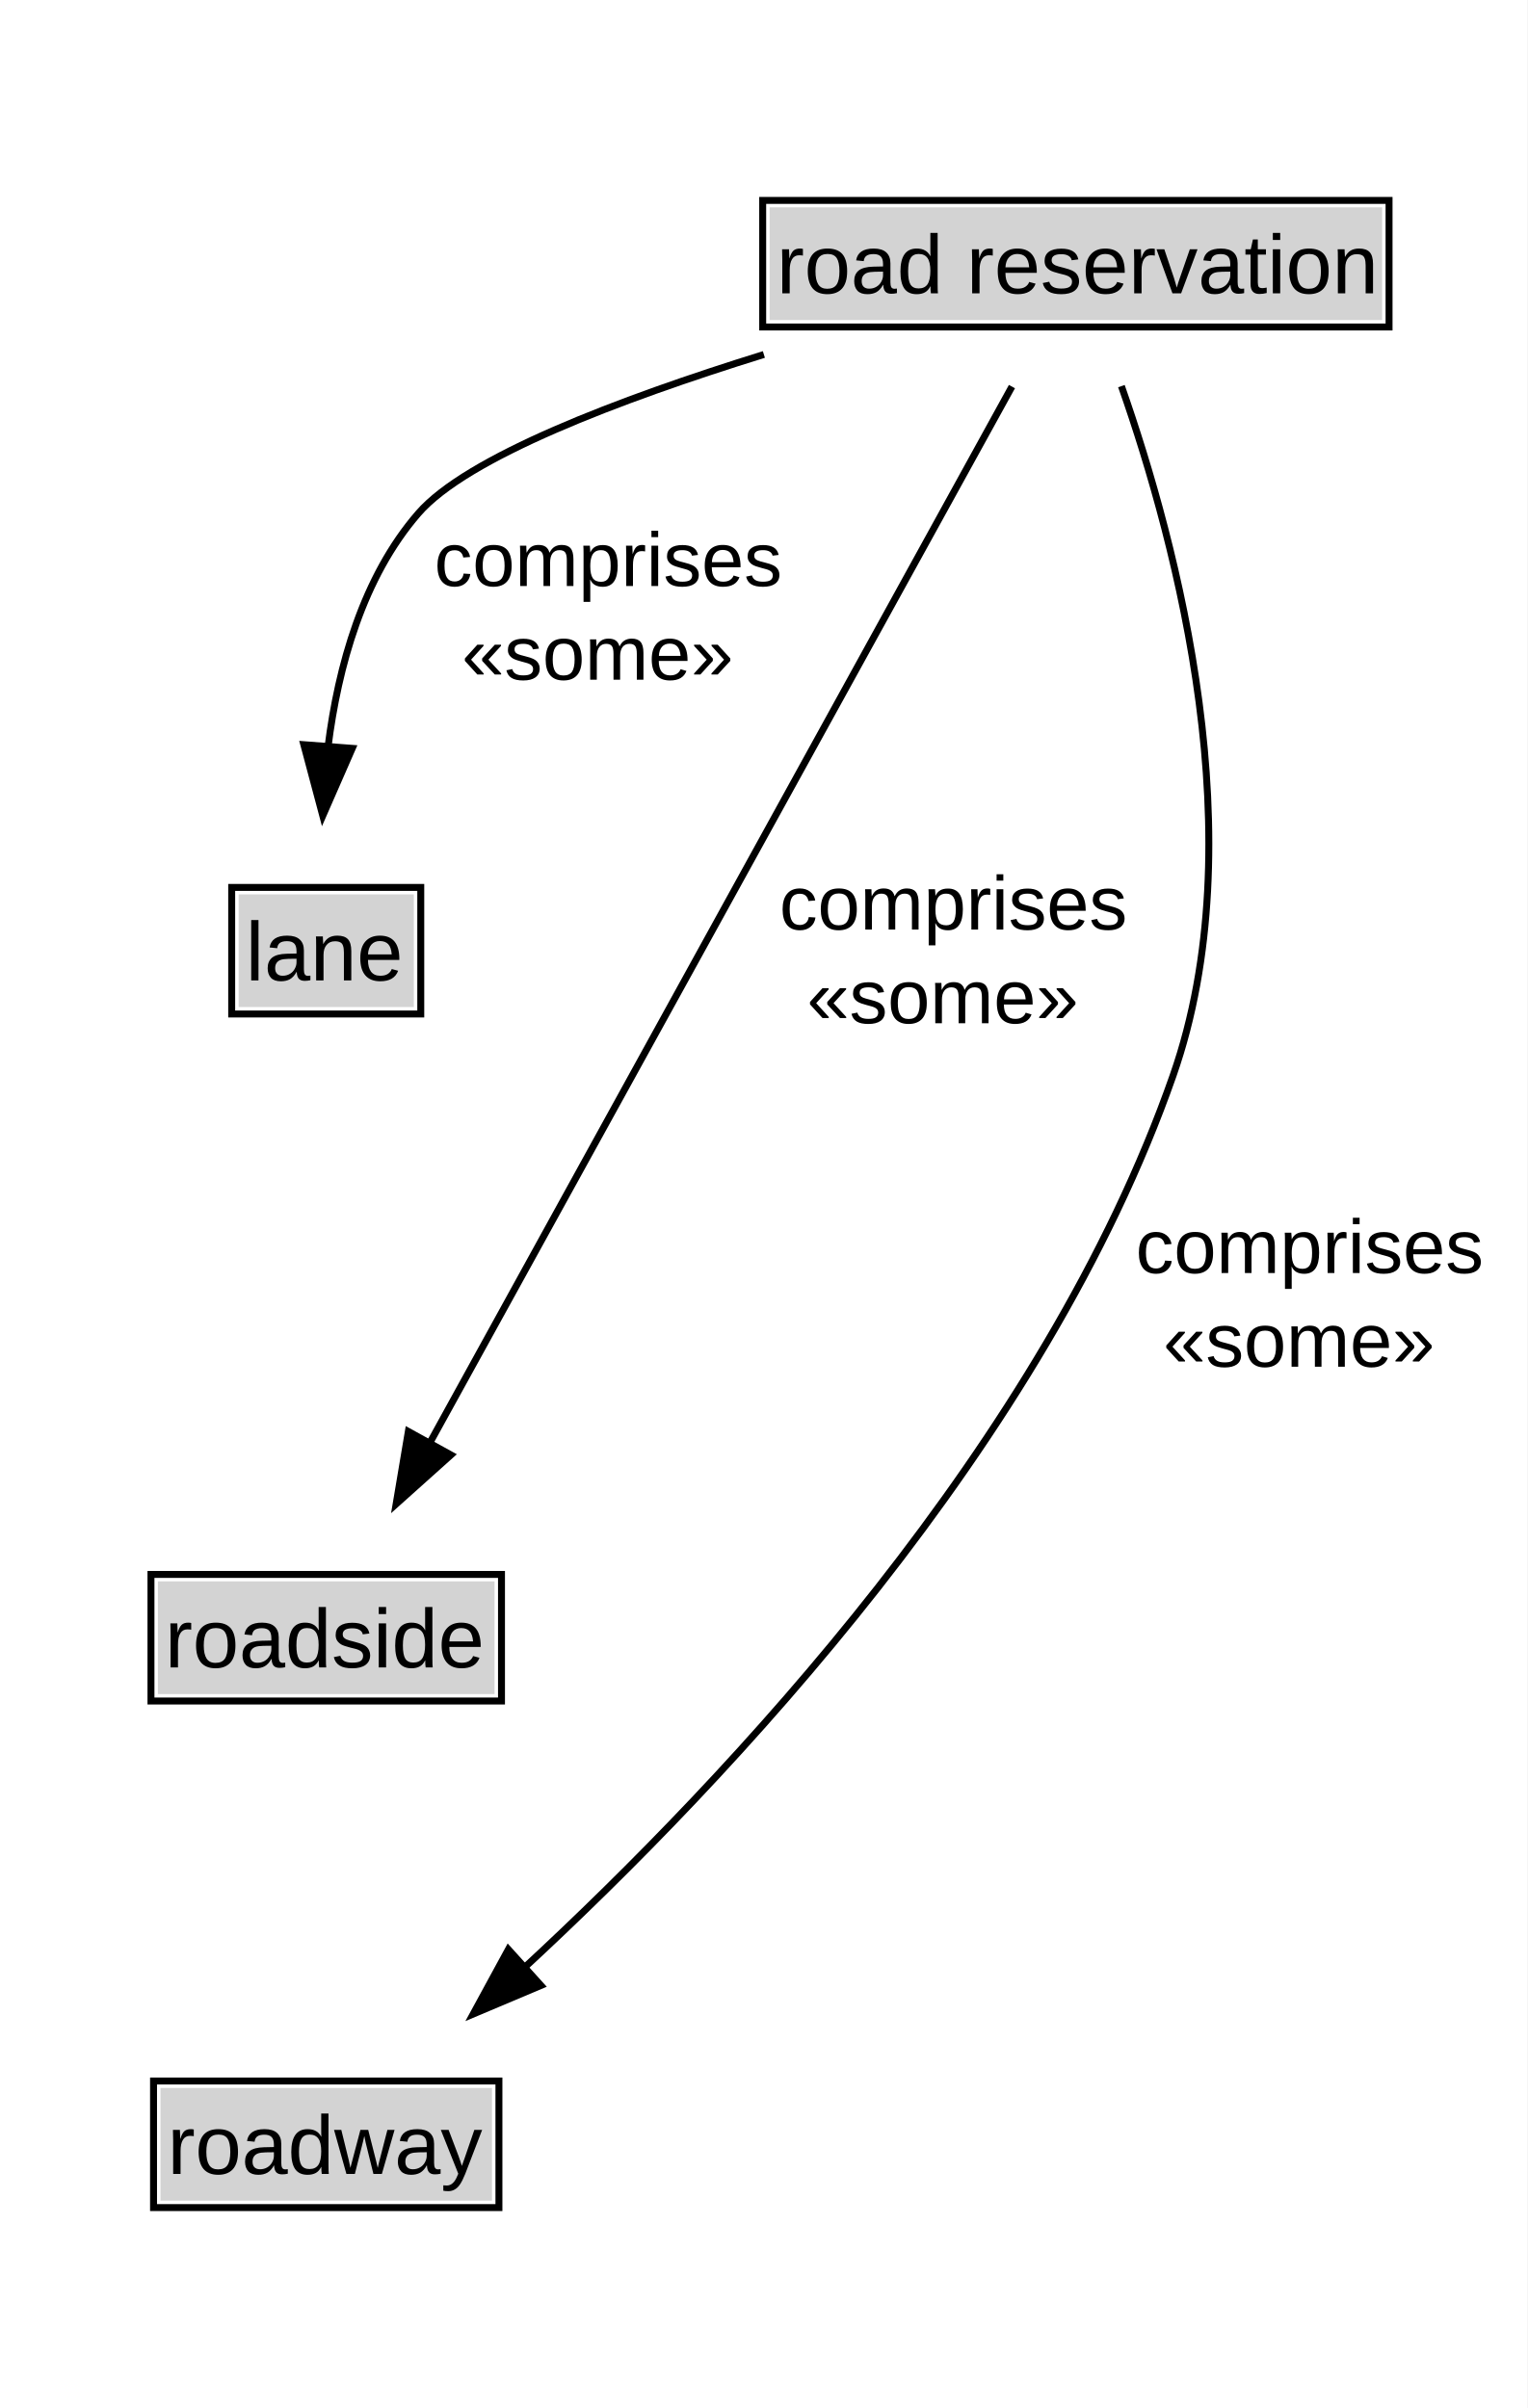
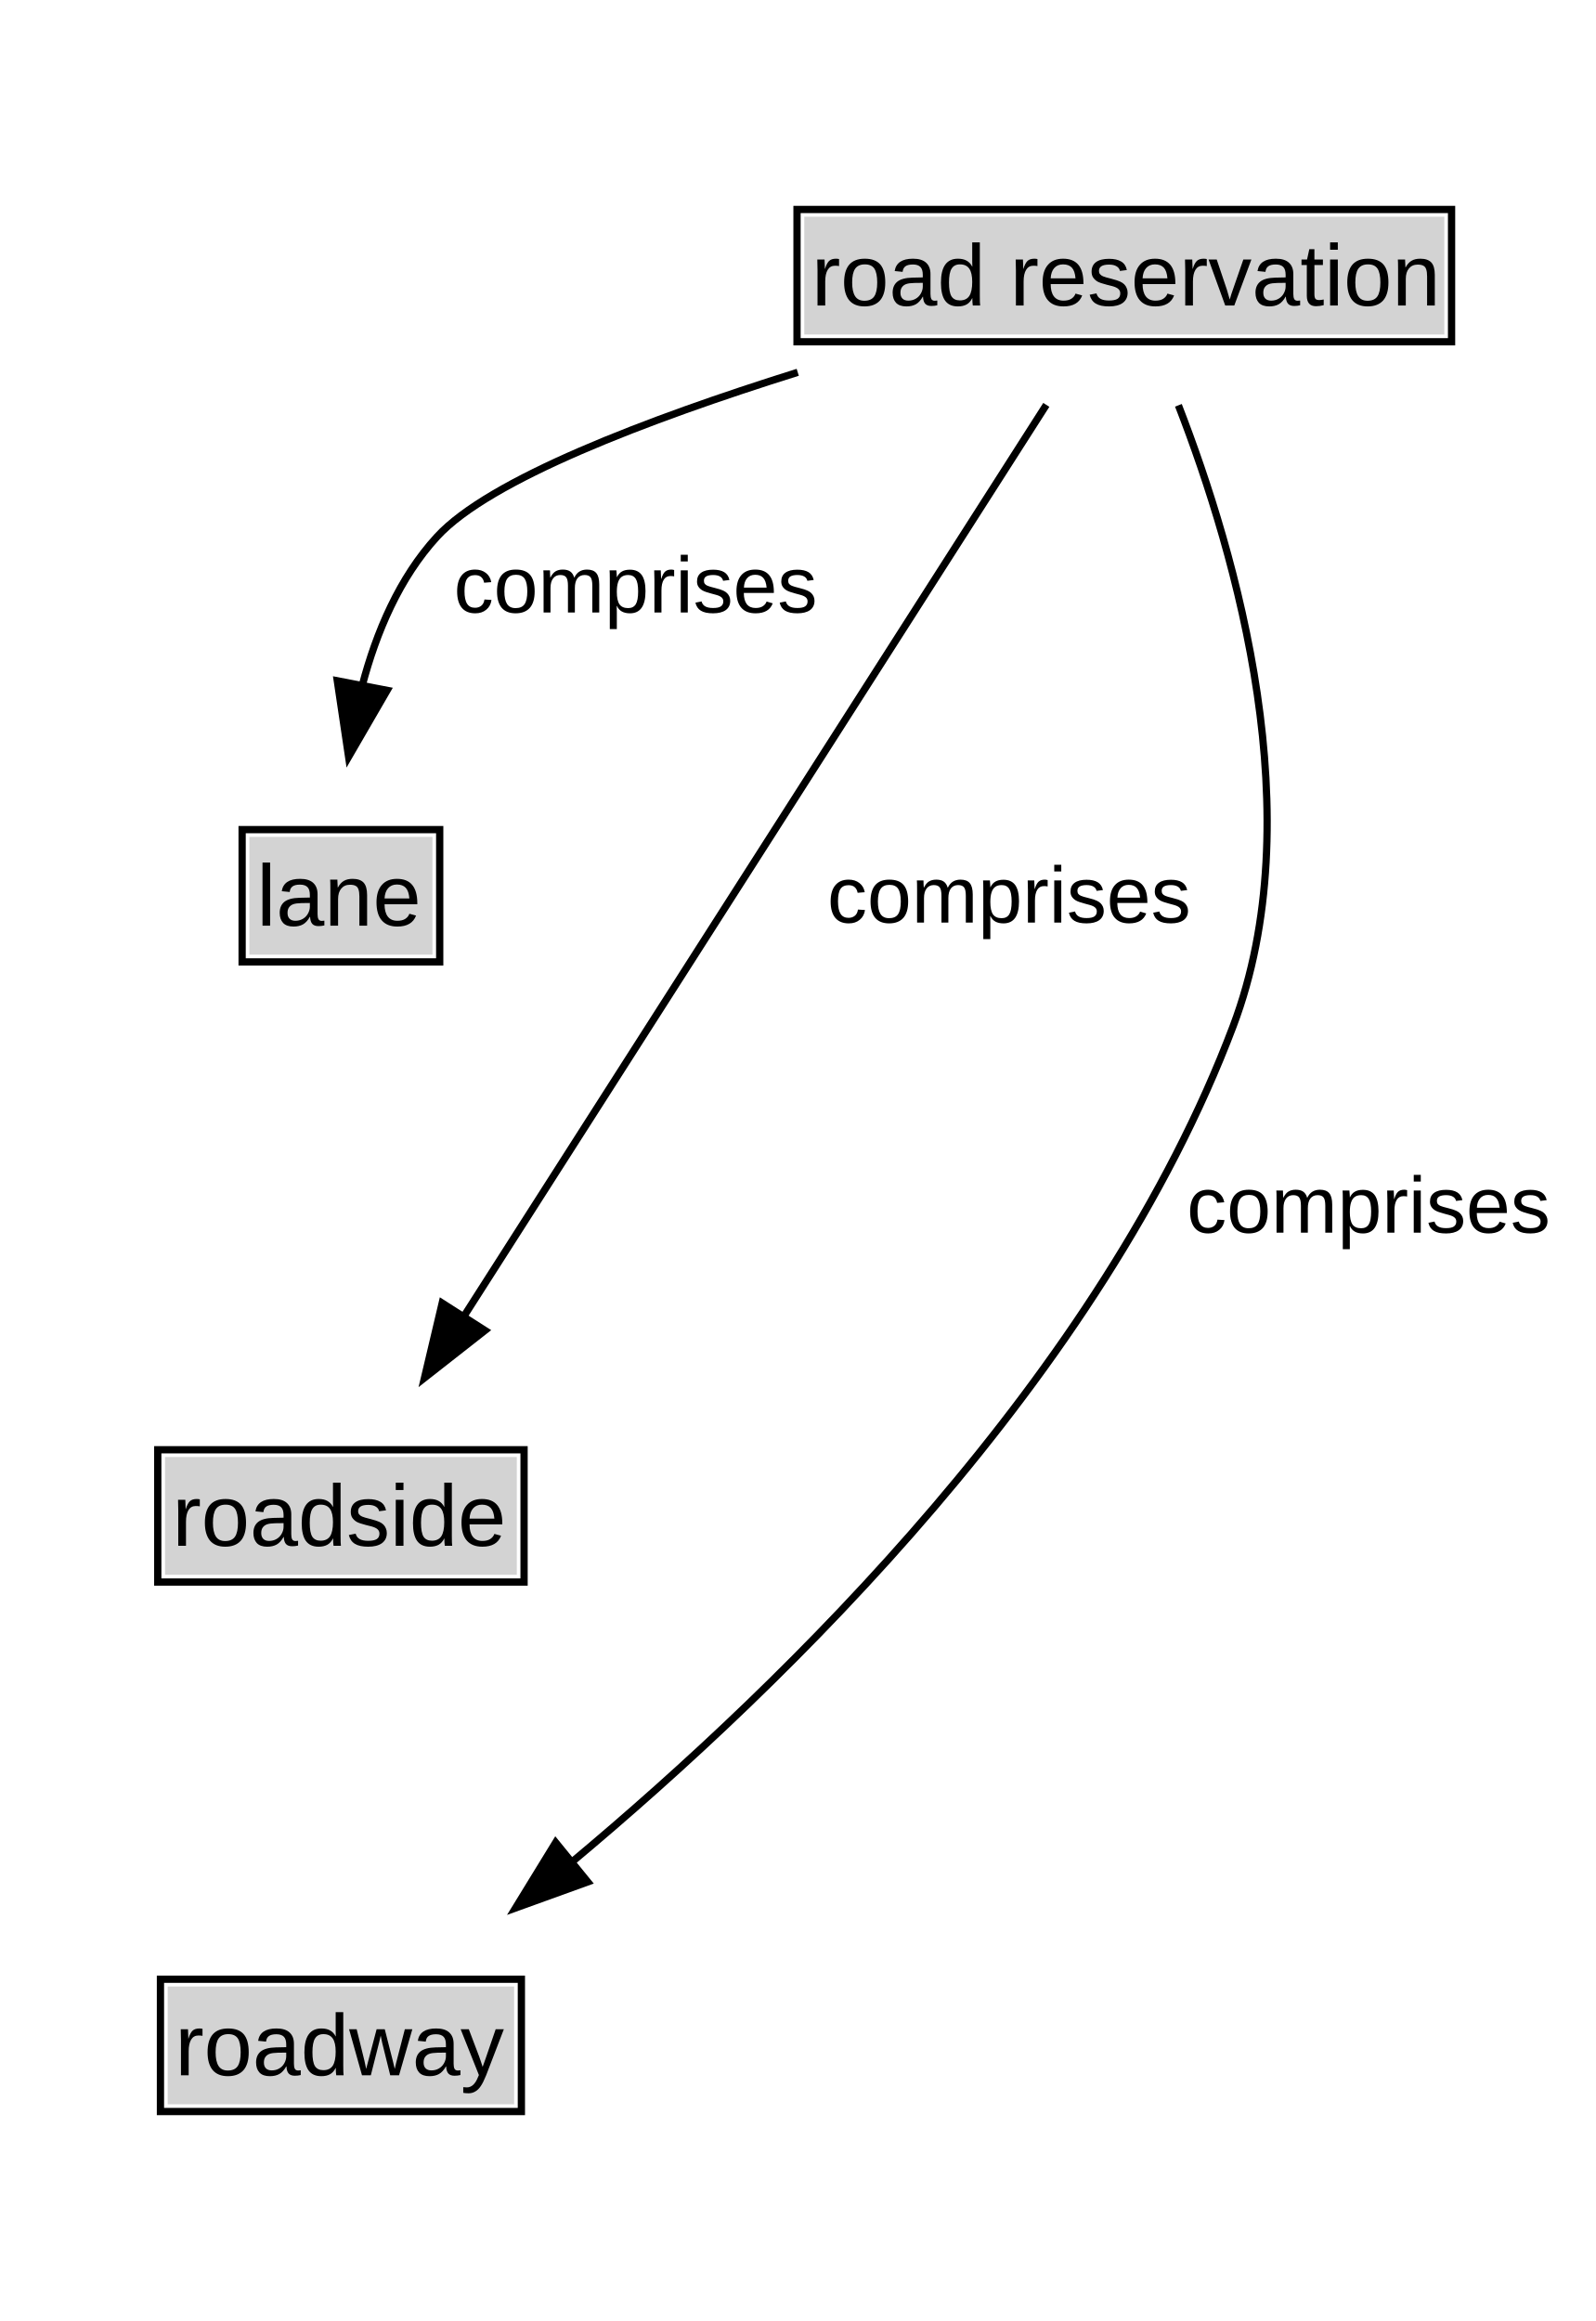
- <svg xmlns="http://www.w3.org/2000/svg" xmlns:xlink="http://www.w3.org/1999/xlink" width="220pt" height="347pt" viewBox="0.00 0.00 220.00 347.00">
-   <g id="graph0" class="graph" transform="scale(1 1) rotate(0) translate(4 343)">
-     <polygon fill="white" stroke="none" points="-4,4 -4,-343 216.05,-343 216.05,4 -4,4" />
+ <svg xmlns="http://www.w3.org/2000/svg" xmlns:xlink="http://www.w3.org/1999/xlink" width="220pt" height="320pt" viewBox="0.00 0.00 220.00 320.00">
+   <g id="graph0" class="graph" transform="scale(1 1) rotate(0) translate(4 316)">
+     <polygon fill="white" stroke="none" points="-4,4 -4,-316 216.04,-316 216.04,4 -4,4" />
    <g id="clust2" class="cluster">
</g>
    <g id="node1" class="node">
-       <g id="a_node1">
-         <a xlink:href="../classes/itsVocabulary__road reservation.md" xlink:title="&lt;TABLE&gt;">
-           <polygon fill="lightgray" stroke="none" points="106.88,-296.88 106.88,-313.12 195.12,-313.12 195.12,-296.88 106.88,-296.88" />
-           <text xml:space="preserve" text-anchor="start" x="107.88" y="-300.73" font-family="Arial" font-size="12.00">road reservation</text>
-           <polygon fill="none" stroke="black" points="105.88,-295.88 105.88,-314.12 196.12,-314.12 196.12,-295.88 105.88,-295.88" />
-         </a>
-       </g>
+       <polygon fill="lightgray" stroke="none" points="106.88,-269.88 106.88,-286.12 195.12,-286.12 195.12,-269.88 106.88,-269.88" />
+       <text xml:space="preserve" text-anchor="start" x="107.88" y="-273.88" font-family="Arial" font-size="12.00">road reservation</text>
+       <polygon fill="none" stroke="black" points="105.88,-268.88 105.88,-287.12 196.12,-287.12 196.12,-268.88 105.88,-268.88" />
    </g>
    <g id="node3" class="node">
      <g id="a_node3">
-         <a xlink:href="../lane/" xlink:title="&lt;TABLE&gt;" target="_top">
-           <polygon fill="lightgray" stroke="none" points="30.38,-197.88 30.38,-214.12 55.62,-214.12 55.62,-197.88 30.38,-197.88" />
-           <text xml:space="preserve" text-anchor="start" x="31.38" y="-201.72" font-family="Arial" font-size="12.00">lane</text>
-           <polygon fill="none" stroke="black" points="29.38,-196.88 29.38,-215.12 56.62,-215.12 56.62,-196.88 29.38,-196.88" />
+         <a xlink:href="../terms/lane/" xlink:title="&lt;TABLE&gt;" target="_top">
+           <polygon fill="lightgray" stroke="none" points="30.38,-184.38 30.38,-200.62 55.62,-200.62 55.62,-184.38 30.38,-184.38" />
+           <text xml:space="preserve" text-anchor="start" x="31.38" y="-188.38" font-family="Arial" font-size="12.00">lane</text>
+           <polygon fill="none" stroke="black" points="29.38,-183.38 29.38,-201.62 56.62,-201.62 56.62,-183.38 29.38,-183.38" />
        </a>
      </g>
    </g>
    <g id="edge6" class="edge">
-       <path fill="none" stroke="black" d="M106.05,-291.92C85.1,-285.41 63.25,-277.09 56.25,-269 48.28,-259.8 44.72,-246.98 43.26,-235.38" />
-       <polygon fill="black" stroke="black" points="46.75,-235.16 42.5,-225.45 39.77,-235.69 46.75,-235.16" />
-       <text xml:space="preserve" text-anchor="middle" x="83.62" y="-258.55" font-family="Arial" font-size="11.00"> comprises </text>
-       <text xml:space="preserve" text-anchor="middle" x="83.62" y="-245.05" font-family="Arial" font-size="11.00"> «some»  </text>
+       <path fill="none" stroke="black" d="M105.98,-264.67C85.16,-258.14 63.45,-249.85 56.25,-242 51.06,-236.34 47.88,-228.85 45.93,-221.45" />
+       <polygon fill="black" stroke="black" points="49.37,-220.82 44.06,-211.66 42.5,-222.14 49.37,-220.82" />
+       <text xml:space="preserve" text-anchor="middle" x="83.62" y="-231.55" font-family="Arial" font-size="11.00"> comprises </text>
    </g>
    <g id="node4" class="node">
      <g id="a_node4">
-         <a xlink:href="../roadside/" xlink:title="&lt;TABLE&gt;" target="_top">
+         <a xlink:href="../terms/roadside/" xlink:title="&lt;TABLE&gt;" target="_top">
          <polygon fill="lightgray" stroke="none" points="18.75,-98.88 18.75,-115.12 67.25,-115.12 67.25,-98.88 18.75,-98.88" />
-           <text xml:space="preserve" text-anchor="start" x="19.75" y="-102.72" font-family="Arial" font-size="12.00">roadside</text>
+           <text xml:space="preserve" text-anchor="start" x="19.75" y="-102.88" font-family="Arial" font-size="12.00">roadside</text>
          <polygon fill="none" stroke="black" points="17.75,-97.88 17.75,-116.12 68.25,-116.12 68.25,-97.88 17.75,-97.88" />
        </a>
      </g>
    </g>
-     <g id="edge5" class="edge">
-       <path fill="none" stroke="black" d="M141.79,-287.29C123.07,-253.31 80.42,-175.91 57.77,-134.8" />
-       <polygon fill="black" stroke="black" points="60.96,-133.34 53.07,-126.27 54.83,-136.72 60.96,-133.34" />
-       <text xml:space="preserve" text-anchor="middle" x="133.34" y="-209.05" font-family="Arial" font-size="11.00"> comprises </text>
-       <text xml:space="preserve" text-anchor="middle" x="133.34" y="-195.55" font-family="Arial" font-size="11.00"> «some»  </text>
+     <g id="edge7" class="edge">
+       <path fill="none" stroke="black" d="M140.25,-260.18C121.41,-230.69 82.29,-169.49 59.84,-134.34" />
+       <polygon fill="black" stroke="black" points="62.86,-132.57 54.52,-126.03 56.96,-136.34 62.86,-132.57" />
+       <text xml:space="preserve" text-anchor="middle" x="135.11" y="-188.8" font-family="Arial" font-size="11.00"> comprises </text>
    </g>
    <g id="node5" class="node">
      <g id="a_node5">
-         <a xlink:href="../roadway/" xlink:title="&lt;TABLE&gt;" target="_top">
+         <a xlink:href="../terms/roadway/" xlink:title="&lt;TABLE&gt;" target="_top">
          <polygon fill="lightgray" stroke="none" points="19.12,-25.88 19.12,-42.12 66.88,-42.12 66.88,-25.88 19.12,-25.88" />
-           <text xml:space="preserve" text-anchor="start" x="20.12" y="-29.73" font-family="Arial" font-size="12.00">roadway</text>
+           <text xml:space="preserve" text-anchor="start" x="20.12" y="-29.88" font-family="Arial" font-size="12.00">roadway</text>
          <polygon fill="none" stroke="black" points="18.12,-24.88 18.12,-43.12 67.88,-43.12 67.88,-24.88 18.12,-24.88" />
        </a>
      </g>
    </g>
-     <g id="edge7" class="edge">
-       <path fill="none" stroke="black" d="M157.56,-287.36C165.63,-264.37 176.86,-221.89 165,-188 146.52,-135.17 101.3,-86.98 71.41,-59.33" />
-       <polygon fill="black" stroke="black" points="73.93,-56.89 64.17,-52.77 69.24,-62.08 73.93,-56.89" />
-       <text xml:space="preserve" text-anchor="middle" x="184.67" y="-159.55" font-family="Arial" font-size="11.00"> comprises </text>
-       <text xml:space="preserve" text-anchor="middle" x="184.67" y="-146.05" font-family="Arial" font-size="11.00"> «some»  </text>
+     <g id="edge5" class="edge">
+       <path fill="none" stroke="black" d="M158.46,-260.12C166.53,-239.34 176.87,-203.27 166,-174.5 147.85,-126.46 104.77,-84.27 74.75,-59.2" />
+       <polygon fill="black" stroke="black" points="77.03,-56.54 67.07,-52.94 72.61,-61.97 77.03,-56.54" />
+       <text xml:space="preserve" text-anchor="middle" x="184.67" y="-146.05" font-family="Arial" font-size="11.00"> comprises </text>
    </g>
  </g>
</svg>
